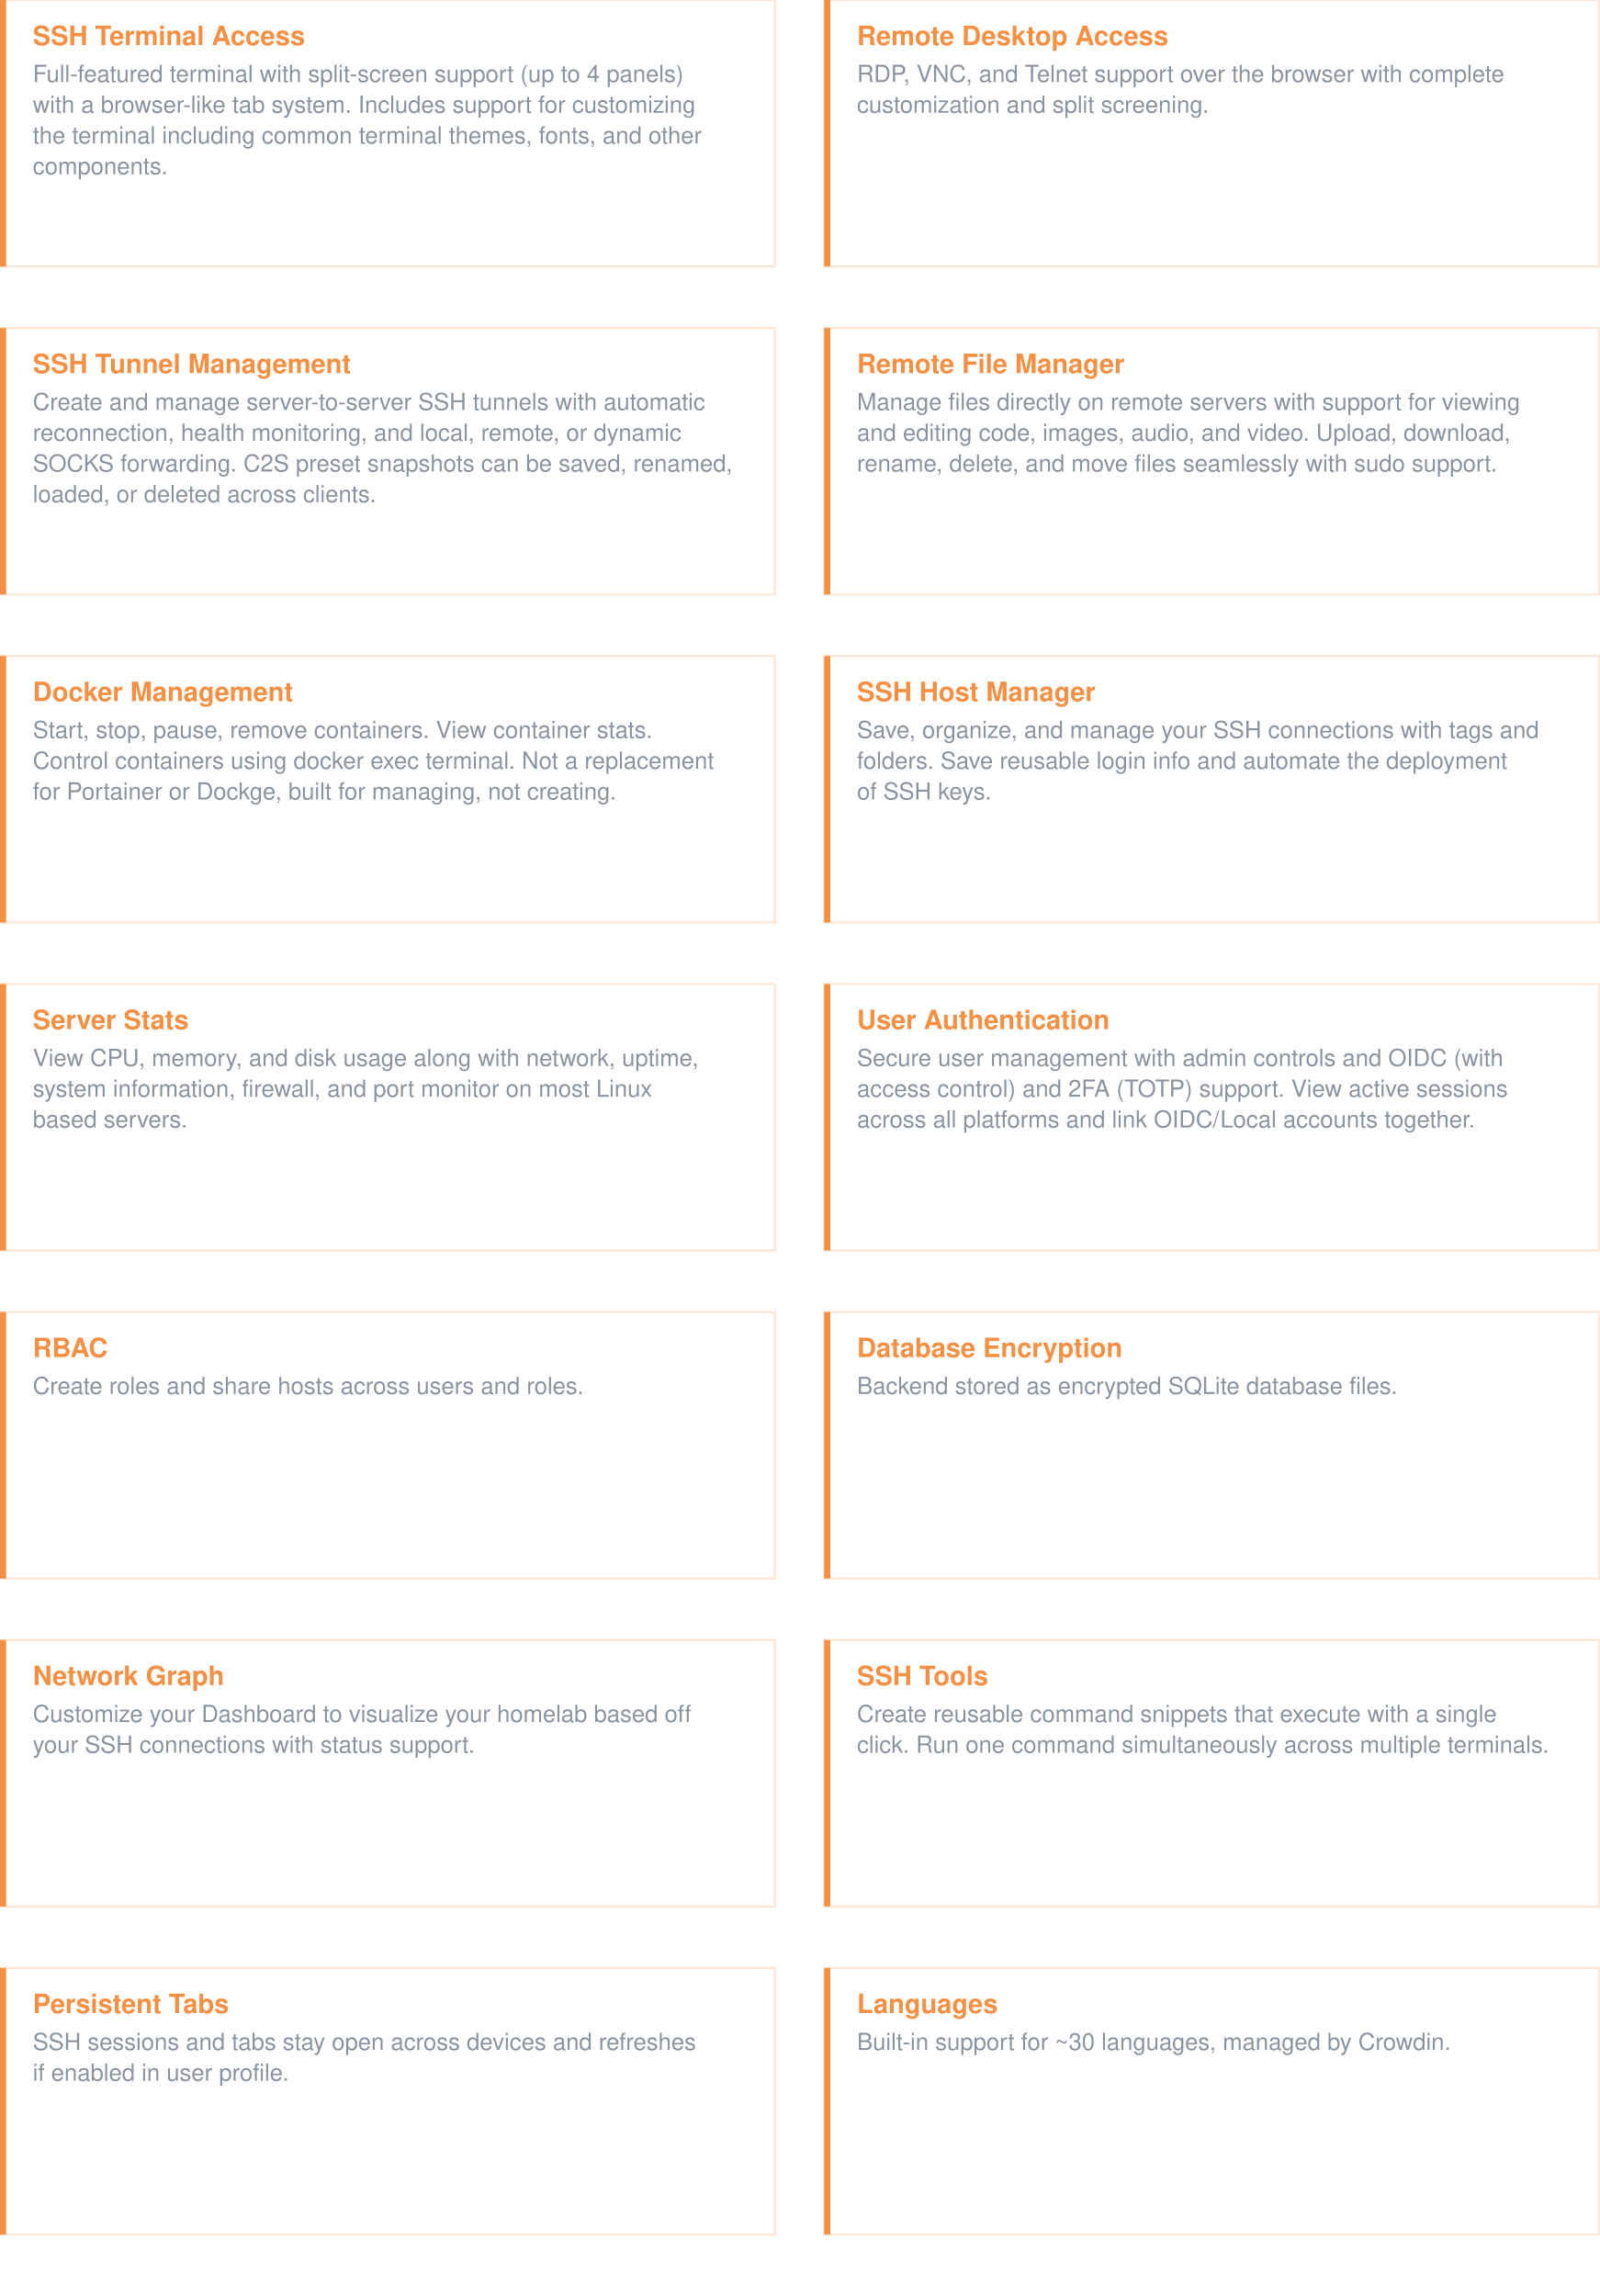
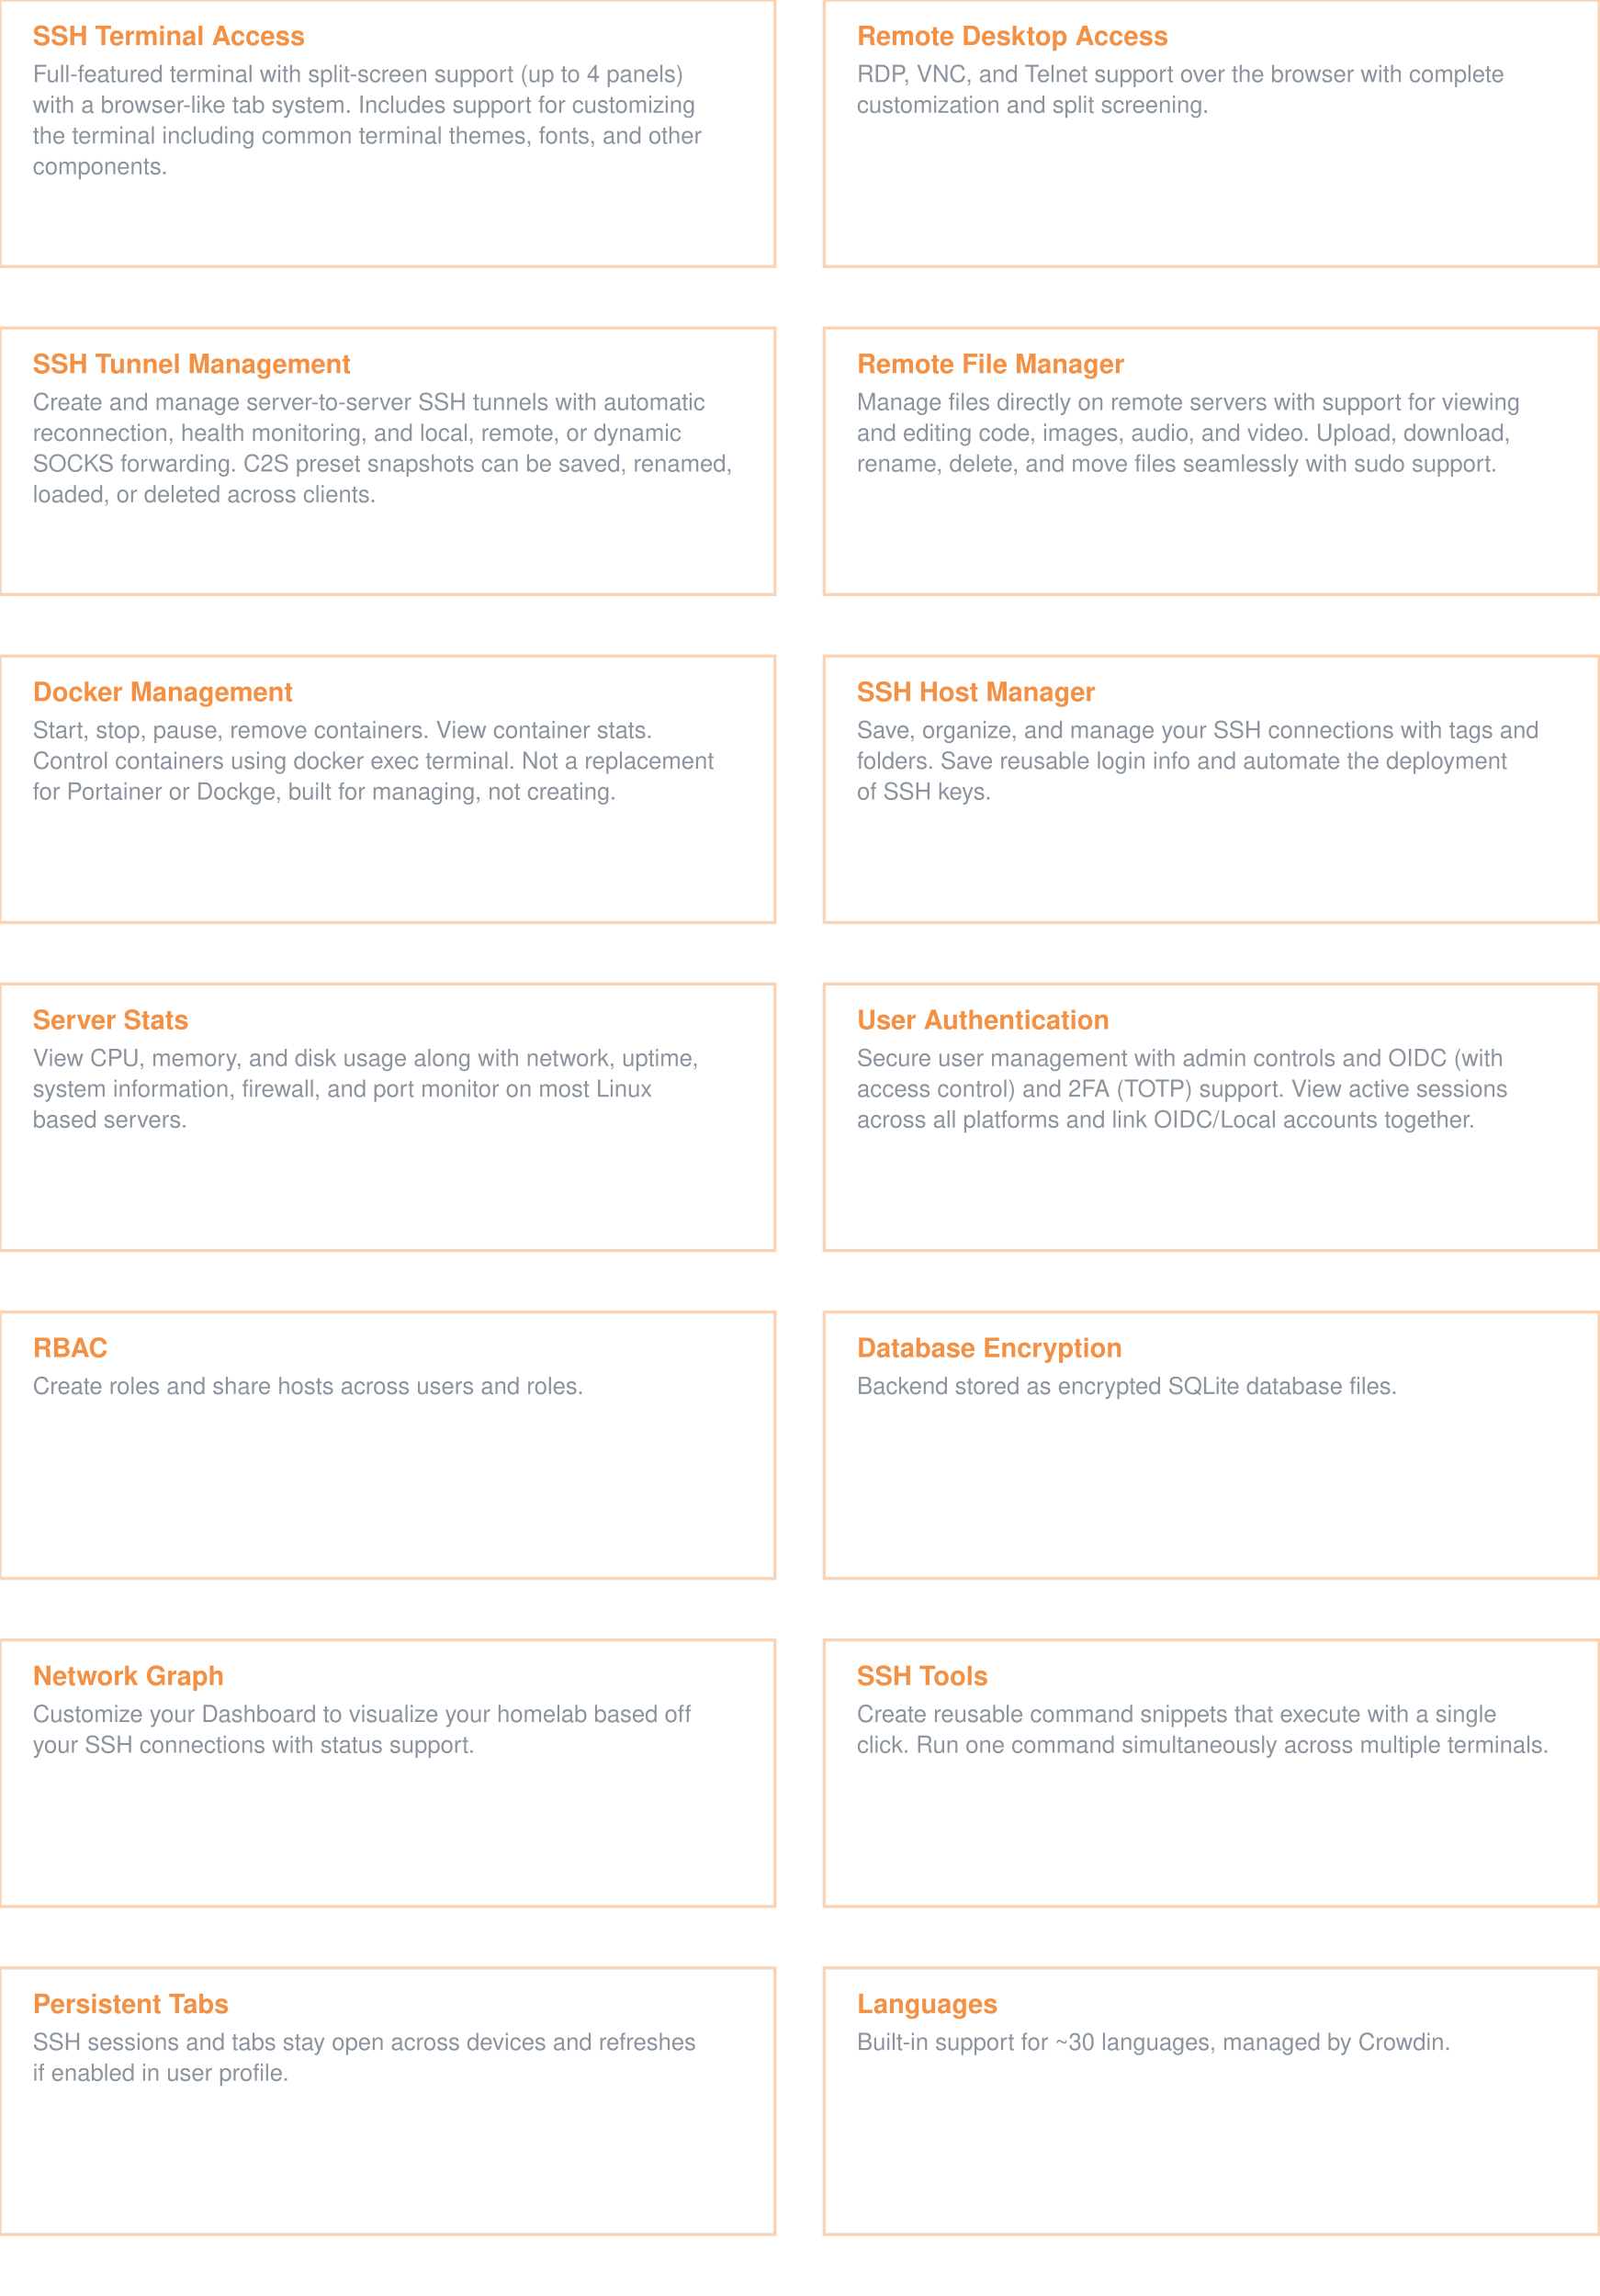
<svg xmlns="http://www.w3.org/2000/svg" width="780" height="1120" viewBox="0 0 780 1120">
  <defs>
    <style>
-       .cb { fill: none; stroke: #F39044; stroke-opacity: 0.22; stroke-width: 1; }
-       .ca { fill: #F39044; }
+       .cb { fill: none; stroke: #F39044; stroke-opacity: 0.4; stroke-width: 1.5; }
      .ft { font-family: -apple-system, BlinkMacSystemFont, 'Segoe UI', Helvetica, Arial, sans-serif; font-size: 13px; font-weight: 700; fill: #F39044; }
      .fb { font-family: -apple-system, BlinkMacSystemFont, 'Segoe UI', Helvetica, Arial, sans-serif; font-size: 11.5px; fill: #8b949e; }
    </style>
  </defs>
  <rect x="0" y="0" width="378" height="130" fill="transparent" class="cb" />
-   <rect x="0" y="0" width="3" height="130" class="ca" />
  <text x="16" y="22" class="ft">SSH Terminal Access</text>
  <text x="16" y="40" class="fb">Full-featured terminal with split-screen support (up to 4 panels)</text>
  <text x="16" y="55" class="fb">with a browser-like tab system. Includes support for customizing</text>
  <text x="16" y="70" class="fb">the terminal including common terminal themes, fonts, and other</text>
  <text x="16" y="85" class="fb">components.</text>
  <rect x="402" y="0" width="378" height="130" fill="transparent" class="cb" />
-   <rect x="402" y="0" width="3" height="130" class="ca" />
  <text x="418" y="22" class="ft">Remote Desktop Access</text>
  <text x="418" y="40" class="fb">RDP, VNC, and Telnet support over the browser with complete</text>
  <text x="418" y="55" class="fb">customization and split screening.</text>
  <rect x="0" y="160" width="378" height="130" fill="transparent" class="cb" />
-   <rect x="0" y="160" width="3" height="130" class="ca" />
  <text x="16" y="182" class="ft">SSH Tunnel Management</text>
  <text x="16" y="200" class="fb">Create and manage server-to-server SSH tunnels with automatic</text>
  <text x="16" y="215" class="fb">reconnection, health monitoring, and local, remote, or dynamic</text>
  <text x="16" y="230" class="fb">SOCKS forwarding. C2S preset snapshots can be saved, renamed,</text>
  <text x="16" y="245" class="fb">loaded, or deleted across clients.</text>
  <rect x="402" y="160" width="378" height="130" fill="transparent" class="cb" />
-   <rect x="402" y="160" width="3" height="130" class="ca" />
  <text x="418" y="182" class="ft">Remote File Manager</text>
  <text x="418" y="200" class="fb">Manage files directly on remote servers with support for viewing</text>
  <text x="418" y="215" class="fb">and editing code, images, audio, and video. Upload, download,</text>
  <text x="418" y="230" class="fb">rename, delete, and move files seamlessly with sudo support.</text>
  <rect x="0" y="320" width="378" height="130" fill="transparent" class="cb" />
-   <rect x="0" y="320" width="3" height="130" class="ca" />
  <text x="16" y="342" class="ft">Docker Management</text>
  <text x="16" y="360" class="fb">Start, stop, pause, remove containers. View container stats.</text>
  <text x="16" y="375" class="fb">Control containers using docker exec terminal. Not a replacement</text>
  <text x="16" y="390" class="fb">for Portainer or Dockge, built for managing, not creating.</text>
  <rect x="402" y="320" width="378" height="130" fill="transparent" class="cb" />
-   <rect x="402" y="320" width="3" height="130" class="ca" />
  <text x="418" y="342" class="ft">SSH Host Manager</text>
  <text x="418" y="360" class="fb">Save, organize, and manage your SSH connections with tags and</text>
  <text x="418" y="375" class="fb">folders. Save reusable login info and automate the deployment</text>
  <text x="418" y="390" class="fb">of SSH keys.</text>
  <rect x="0" y="480" width="378" height="130" fill="transparent" class="cb" />
-   <rect x="0" y="480" width="3" height="130" class="ca" />
  <text x="16" y="502" class="ft">Server Stats</text>
  <text x="16" y="520" class="fb">View CPU, memory, and disk usage along with network, uptime,</text>
  <text x="16" y="535" class="fb">system information, firewall, and port monitor on most Linux</text>
  <text x="16" y="550" class="fb">based servers.</text>
  <rect x="402" y="480" width="378" height="130" fill="transparent" class="cb" />
-   <rect x="402" y="480" width="3" height="130" class="ca" />
  <text x="418" y="502" class="ft">User Authentication</text>
  <text x="418" y="520" class="fb">Secure user management with admin controls and OIDC (with</text>
  <text x="418" y="535" class="fb">access control) and 2FA (TOTP) support. View active sessions</text>
  <text x="418" y="550" class="fb">across all platforms and link OIDC/Local accounts together.</text>
  <rect x="0" y="640" width="378" height="130" fill="transparent" class="cb" />
-   <rect x="0" y="640" width="3" height="130" class="ca" />
  <text x="16" y="662" class="ft">RBAC</text>
  <text x="16" y="680" class="fb">Create roles and share hosts across users and roles.</text>
  <rect x="402" y="640" width="378" height="130" fill="transparent" class="cb" />
-   <rect x="402" y="640" width="3" height="130" class="ca" />
  <text x="418" y="662" class="ft">Database Encryption</text>
  <text x="418" y="680" class="fb">Backend stored as encrypted SQLite database files.</text>
  <rect x="0" y="800" width="378" height="130" fill="transparent" class="cb" />
-   <rect x="0" y="800" width="3" height="130" class="ca" />
  <text x="16" y="822" class="ft">Network Graph</text>
  <text x="16" y="840" class="fb">Customize your Dashboard to visualize your homelab based off</text>
  <text x="16" y="855" class="fb">your SSH connections with status support.</text>
  <rect x="402" y="800" width="378" height="130" fill="transparent" class="cb" />
-   <rect x="402" y="800" width="3" height="130" class="ca" />
  <text x="418" y="822" class="ft">SSH Tools</text>
  <text x="418" y="840" class="fb">Create reusable command snippets that execute with a single</text>
  <text x="418" y="855" class="fb">click. Run one command simultaneously across multiple terminals.</text>
  <rect x="0" y="960" width="378" height="130" fill="transparent" class="cb" />
-   <rect x="0" y="960" width="3" height="130" class="ca" />
  <text x="16" y="982" class="ft">Persistent Tabs</text>
  <text x="16" y="1000" class="fb">SSH sessions and tabs stay open across devices and refreshes</text>
  <text x="16" y="1015" class="fb">if enabled in user profile.</text>
  <rect x="402" y="960" width="378" height="130" fill="transparent" class="cb" />
-   <rect x="402" y="960" width="3" height="130" class="ca" />
  <text x="418" y="982" class="ft">Languages</text>
  <text x="418" y="1000" class="fb">Built-in support for ~30 languages, managed by Crowdin.</text>
</svg>
